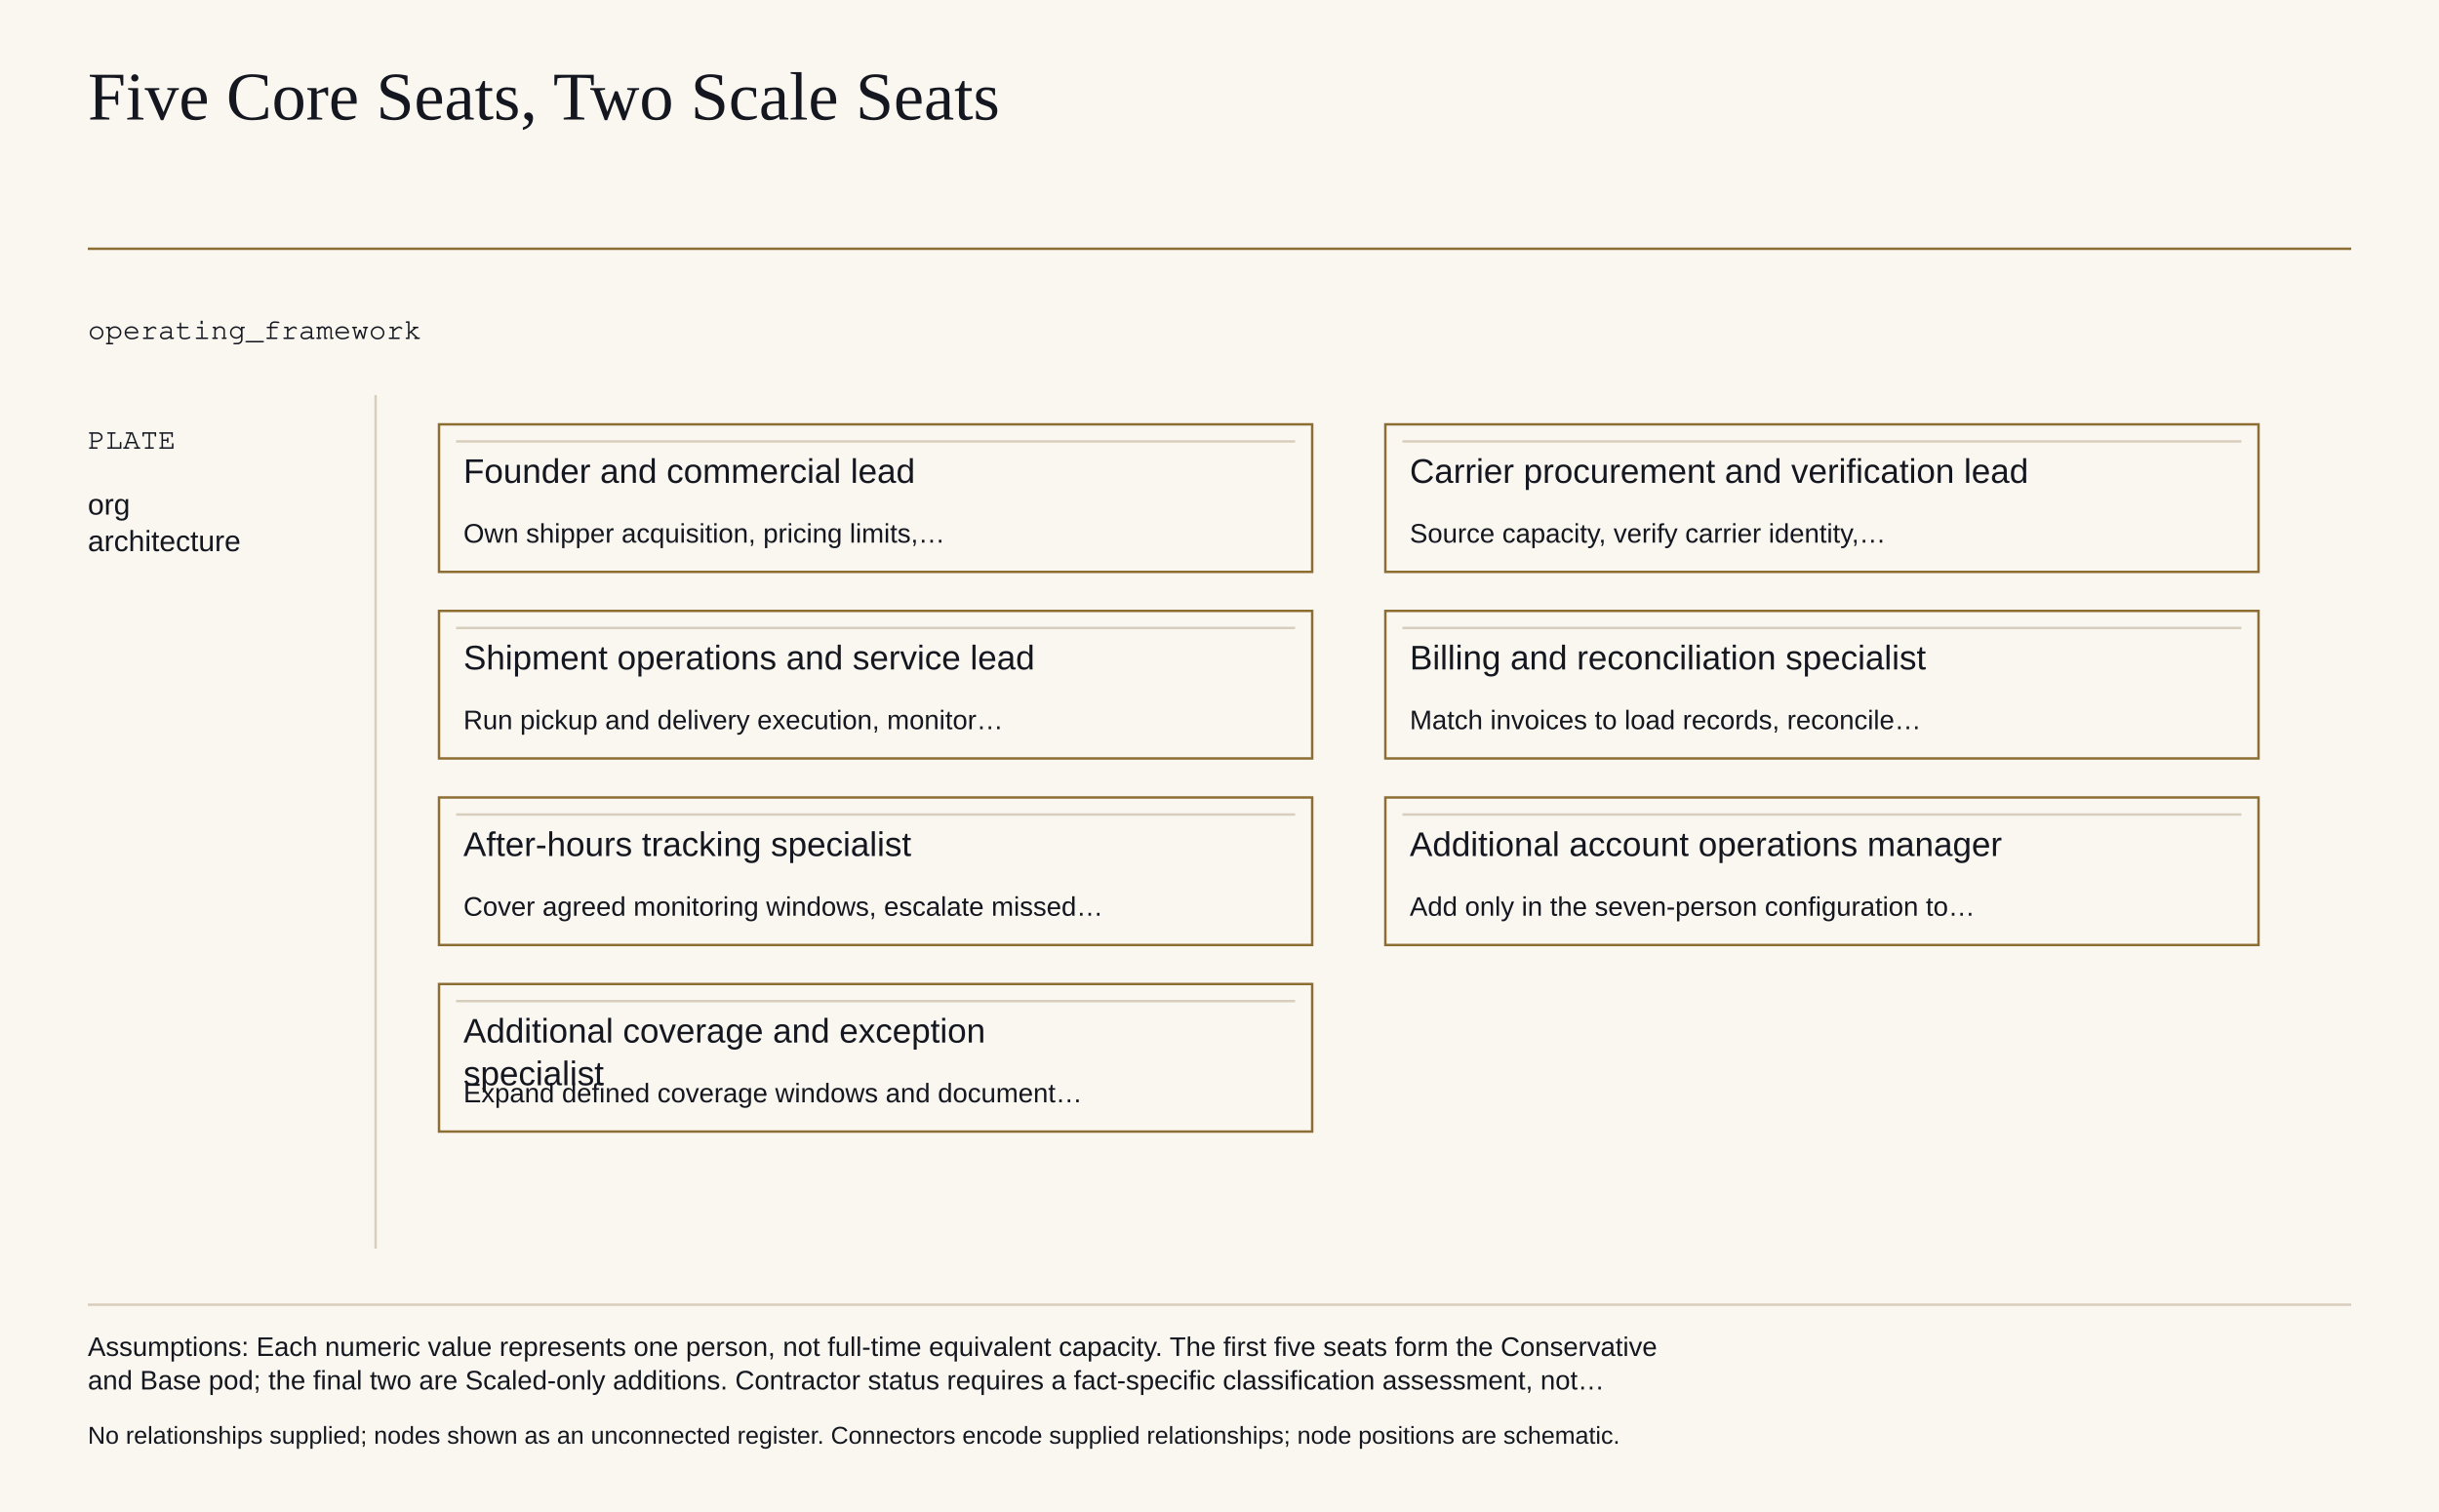
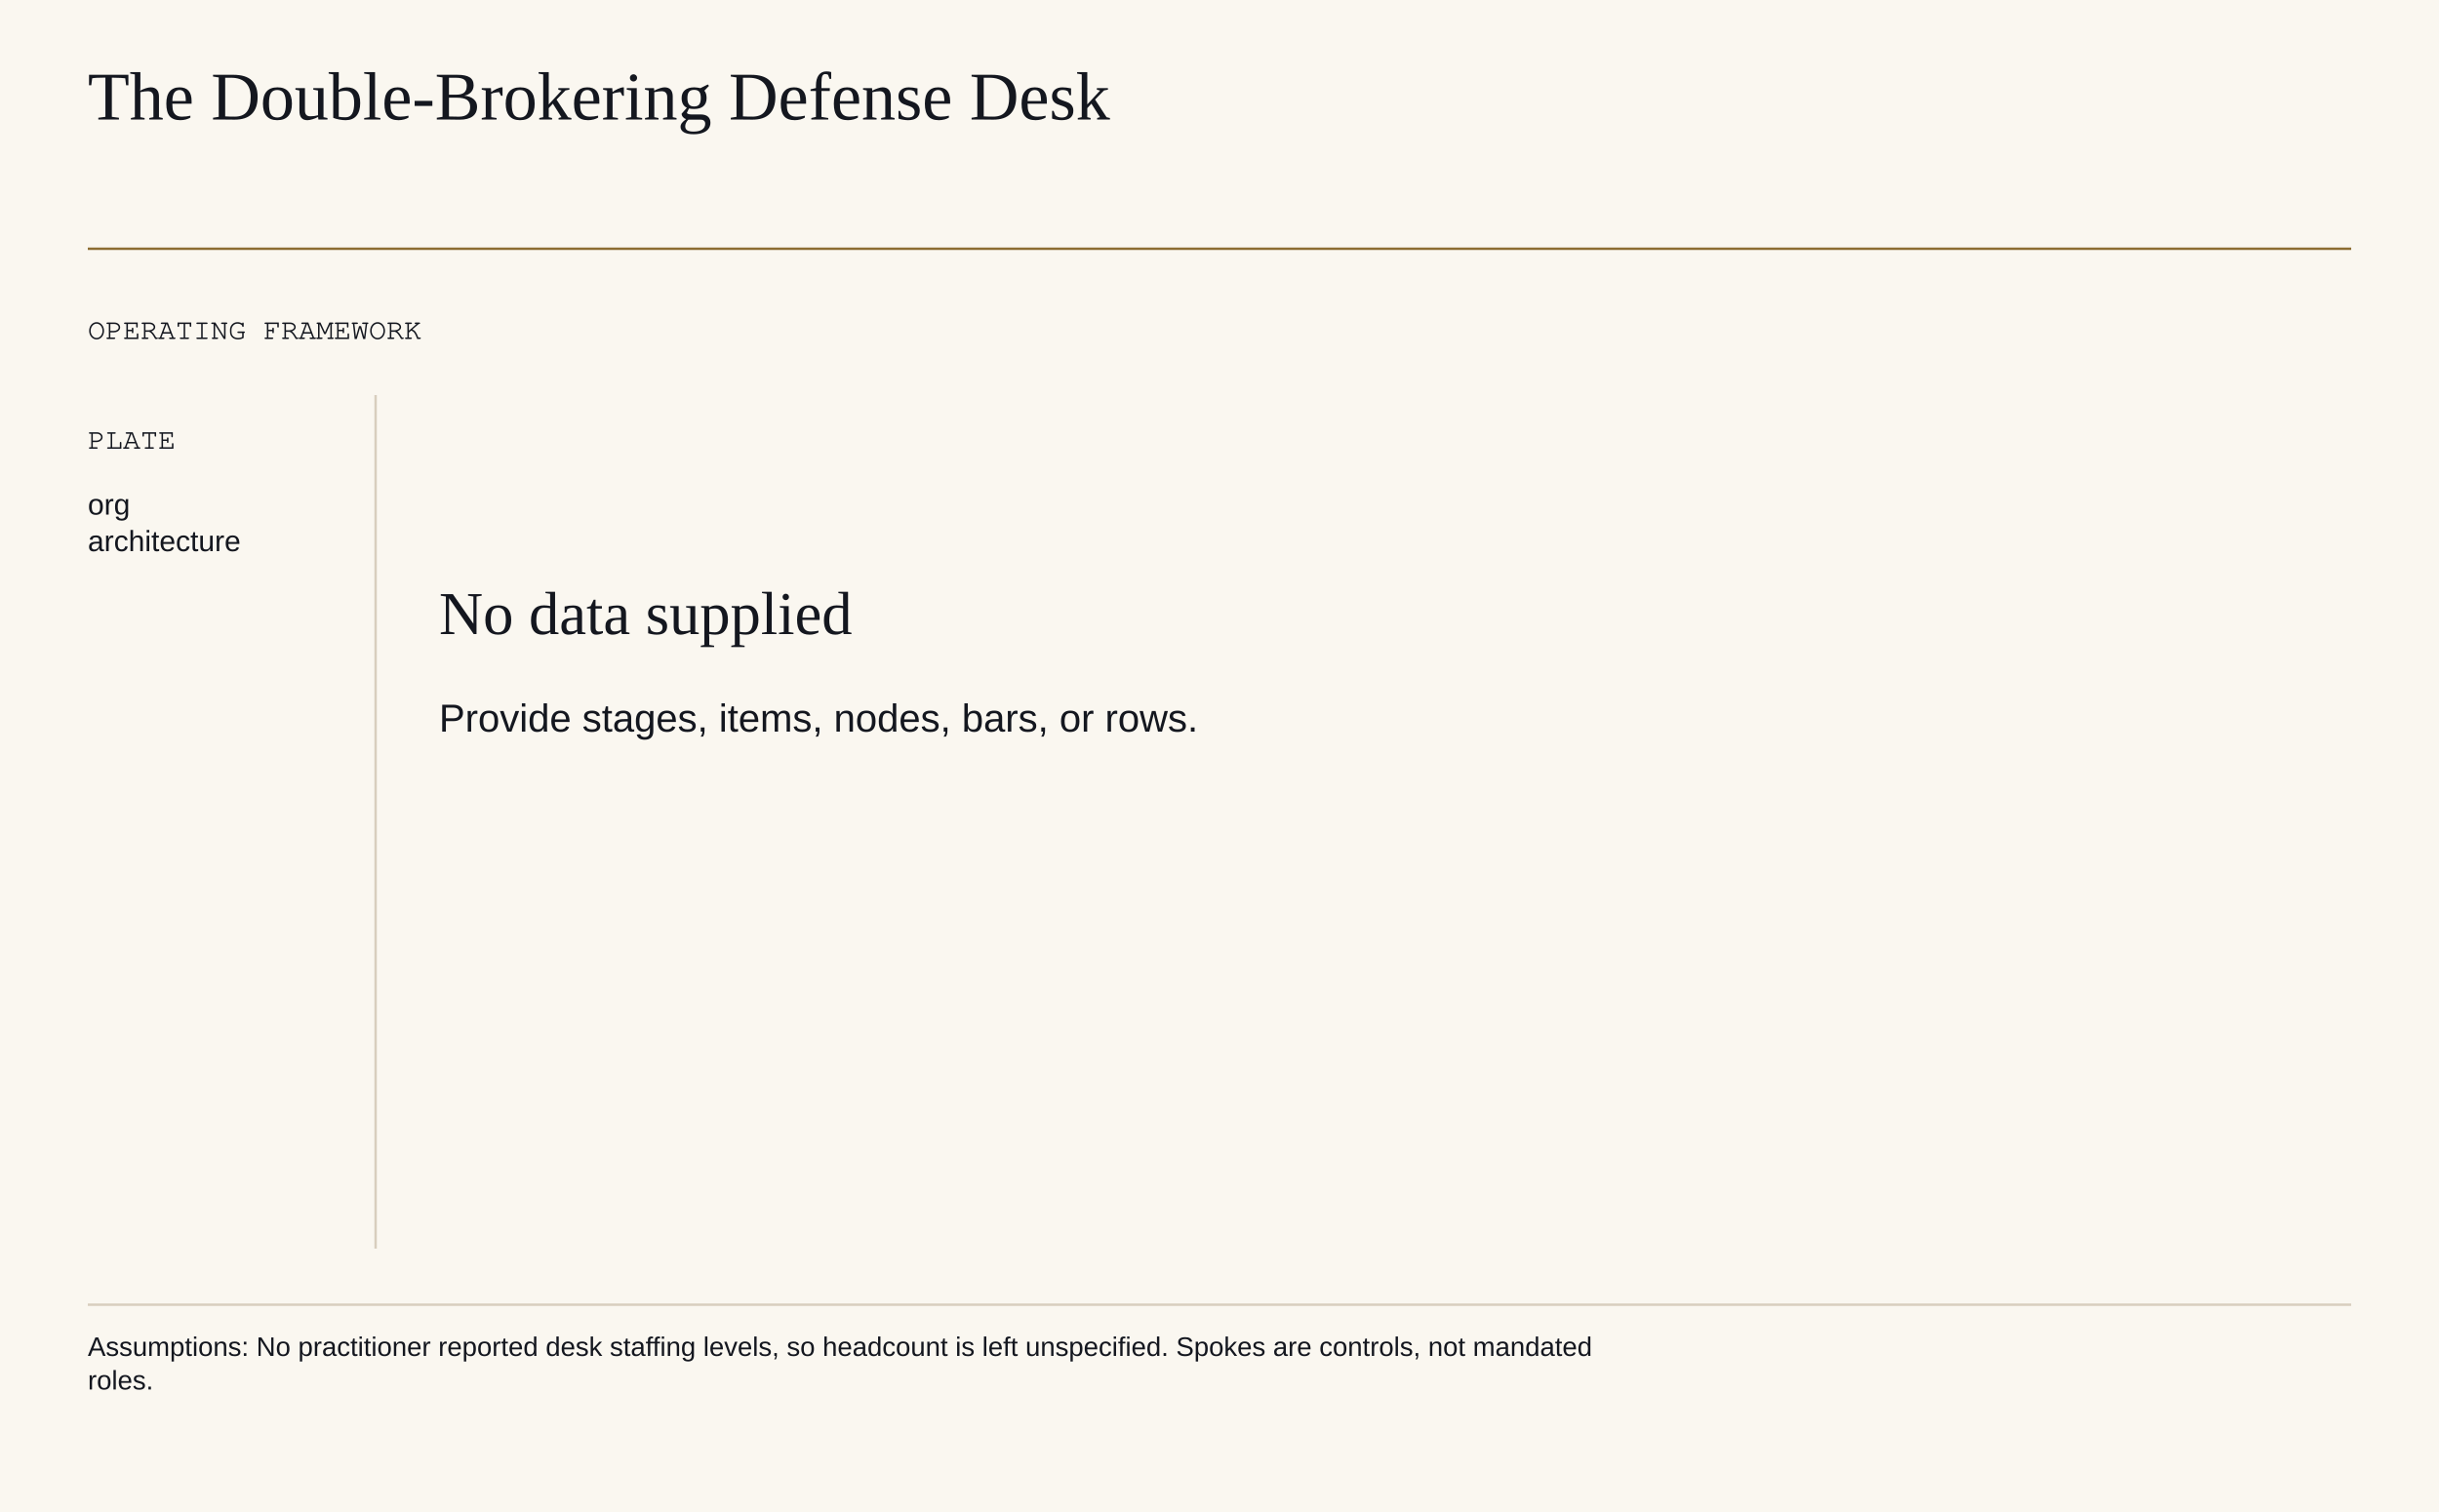
<svg xmlns="http://www.w3.org/2000/svg" viewBox="0 0 1000 620" role="img">
  <rect x="0" y="0" width="1000" height="620" fill="#FAF7F0" stroke="none" stroke-width="1" />
  <text x="36" y="49" font-family="Georgia, 'Times New Roman', serif" font-size="28" fill="#14171F" text-anchor="start" style="font-variant-numeric:tabular-nums">
-     <tspan x="36" dy="0">Five Core Seats, Two Scale Seats</tspan>
+     <tspan x="36" dy="0">The Double-Brokering Defense Desk</tspan>
  </text>
  <line x1="36" y1="102" x2="964" y2="102" stroke="#8C6D32" stroke-width="1" />
  <text x="36" y="139" font-family="Courier, monospace" font-size="12" fill="#14171F" text-anchor="start" style="font-variant-numeric:tabular-nums">
-     <tspan x="36" dy="0">operating_framework</tspan>
+     <tspan x="36" dy="0">OPERATING FRAMEWORK</tspan>
  </text>
  <line x1="154" y1="162" x2="154" y2="512" stroke="#D8CEBE" stroke-width="1" />
  <text x="36" y="184" font-family="Courier, monospace" font-size="12" fill="#14171F" text-anchor="start" style="font-variant-numeric:tabular-nums">
    <tspan x="36" dy="0">PLATE</tspan>
  </text>
  <text x="36" y="211" font-family="Arial, Helvetica, sans-serif" font-size="12" fill="#14171F" text-anchor="start" style="font-variant-numeric:tabular-nums">
    <tspan x="36" dy="0">org</tspan>
    <tspan x="36" dy="15.0">architecture</tspan>
  </text>
-   <rect x="180.0" y="174.0" width="358.0" height="60.5" fill="#FAF7F0" stroke="#8C6D32" stroke-width="1" />
-   <line x1="187.0" y1="181.0" x2="531.0" y2="181.0" stroke="#D8CEBE" stroke-width="1" />
-   <text x="190.0" y="198.0" font-family="Arial, Helvetica, sans-serif" font-size="14" fill="#14171F" text-anchor="start" style="font-variant-numeric:tabular-nums">
-     <tspan x="190.0" dy="0">Founder and commercial lead</tspan>
+   <text x="180" y="260" font-family="Georgia, 'Times New Roman', serif" font-size="25" fill="#14171F" text-anchor="start" style="font-variant-numeric:tabular-nums">
+     <tspan x="180" dy="0">No data supplied</tspan>
  </text>
-   <text x="190.0" y="222.5" font-family="Arial, Helvetica, sans-serif" font-size="11" fill="#14171F" text-anchor="start" style="font-variant-numeric:tabular-nums">
-     <tspan x="190.0" dy="0">Own shipper acquisition, pricing limits,…</tspan>
-   </text>
-   <rect x="568.0" y="174.0" width="358.0" height="60.5" fill="#FAF7F0" stroke="#8C6D32" stroke-width="1" />
-   <line x1="575.0" y1="181.0" x2="919.0" y2="181.0" stroke="#D8CEBE" stroke-width="1" />
-   <text x="578.0" y="198.0" font-family="Arial, Helvetica, sans-serif" font-size="14" fill="#14171F" text-anchor="start" style="font-variant-numeric:tabular-nums">
-     <tspan x="578.0" dy="0">Carrier procurement and verification lead</tspan>
-   </text>
-   <text x="578.0" y="222.5" font-family="Arial, Helvetica, sans-serif" font-size="11" fill="#14171F" text-anchor="start" style="font-variant-numeric:tabular-nums">
-     <tspan x="578.0" dy="0">Source capacity, verify carrier identity,…</tspan>
-   </text>
-   <rect x="180.0" y="250.5" width="358.0" height="60.5" fill="#FAF7F0" stroke="#8C6D32" stroke-width="1" />
-   <line x1="187.0" y1="257.5" x2="531.0" y2="257.5" stroke="#D8CEBE" stroke-width="1" />
-   <text x="190.0" y="274.5" font-family="Arial, Helvetica, sans-serif" font-size="14" fill="#14171F" text-anchor="start" style="font-variant-numeric:tabular-nums">
-     <tspan x="190.0" dy="0">Shipment operations and service lead</tspan>
-   </text>
-   <text x="190.0" y="299.0" font-family="Arial, Helvetica, sans-serif" font-size="11" fill="#14171F" text-anchor="start" style="font-variant-numeric:tabular-nums">
-     <tspan x="190.0" dy="0">Run pickup and delivery execution, monitor…</tspan>
-   </text>
-   <rect x="568.0" y="250.5" width="358.0" height="60.5" fill="#FAF7F0" stroke="#8C6D32" stroke-width="1" />
-   <line x1="575.0" y1="257.5" x2="919.0" y2="257.5" stroke="#D8CEBE" stroke-width="1" />
-   <text x="578.0" y="274.5" font-family="Arial, Helvetica, sans-serif" font-size="14" fill="#14171F" text-anchor="start" style="font-variant-numeric:tabular-nums">
-     <tspan x="578.0" dy="0">Billing and reconciliation specialist</tspan>
-   </text>
-   <text x="578.0" y="299.0" font-family="Arial, Helvetica, sans-serif" font-size="11" fill="#14171F" text-anchor="start" style="font-variant-numeric:tabular-nums">
-     <tspan x="578.0" dy="0">Match invoices to load records, reconcile…</tspan>
-   </text>
-   <rect x="180.0" y="327.0" width="358.0" height="60.5" fill="#FAF7F0" stroke="#8C6D32" stroke-width="1" />
-   <line x1="187.0" y1="334.0" x2="531.0" y2="334.0" stroke="#D8CEBE" stroke-width="1" />
-   <text x="190.0" y="351.0" font-family="Arial, Helvetica, sans-serif" font-size="14" fill="#14171F" text-anchor="start" style="font-variant-numeric:tabular-nums">
-     <tspan x="190.0" dy="0">After-hours tracking specialist</tspan>
-   </text>
-   <text x="190.0" y="375.5" font-family="Arial, Helvetica, sans-serif" font-size="11" fill="#14171F" text-anchor="start" style="font-variant-numeric:tabular-nums">
-     <tspan x="190.0" dy="0">Cover agreed monitoring windows, escalate missed…</tspan>
-   </text>
-   <rect x="568.0" y="327.0" width="358.0" height="60.5" fill="#FAF7F0" stroke="#8C6D32" stroke-width="1" />
-   <line x1="575.0" y1="334.0" x2="919.0" y2="334.0" stroke="#D8CEBE" stroke-width="1" />
-   <text x="578.0" y="351.0" font-family="Arial, Helvetica, sans-serif" font-size="14" fill="#14171F" text-anchor="start" style="font-variant-numeric:tabular-nums">
-     <tspan x="578.0" dy="0">Additional account operations manager</tspan>
-   </text>
-   <text x="578.0" y="375.5" font-family="Arial, Helvetica, sans-serif" font-size="11" fill="#14171F" text-anchor="start" style="font-variant-numeric:tabular-nums">
-     <tspan x="578.0" dy="0">Add only in the seven-person configuration to…</tspan>
-   </text>
-   <rect x="180.0" y="403.5" width="358.0" height="60.5" fill="#FAF7F0" stroke="#8C6D32" stroke-width="1" />
-   <line x1="187.0" y1="410.5" x2="531.0" y2="410.5" stroke="#D8CEBE" stroke-width="1" />
-   <text x="190.0" y="427.5" font-family="Arial, Helvetica, sans-serif" font-size="14" fill="#14171F" text-anchor="start" style="font-variant-numeric:tabular-nums">
-     <tspan x="190.0" dy="0">Additional coverage and exception</tspan>
-     <tspan x="190.0" dy="17.5">specialist</tspan>
-   </text>
-   <text x="190.0" y="452.0" font-family="Arial, Helvetica, sans-serif" font-size="11" fill="#14171F" text-anchor="start" style="font-variant-numeric:tabular-nums">
-     <tspan x="190.0" dy="0">Expand defined coverage windows and document…</tspan>
+   <text x="180" y="300" font-family="Arial, Helvetica, sans-serif" font-size="16" fill="#14171F" text-anchor="start" style="font-variant-numeric:tabular-nums">
+     <tspan x="180" dy="0">Provide stages, items, nodes, bars, or rows.</tspan>
  </text>
  <line x1="36" y1="535" x2="964" y2="535" stroke="#D8CEBE" stroke-width="1" />
  <text x="36" y="556" font-family="Arial, Helvetica, sans-serif" font-size="11" fill="#14171F" text-anchor="start" style="font-variant-numeric:tabular-nums">
-     <tspan x="36" dy="0">Assumptions: Each numeric value represents one person, not full-time equivalent capacity. The first five seats form the Conservative</tspan>
-     <tspan x="36" dy="13.75">and Base pod; the final two are Scaled-only additions. Contractor status requires a fact-specific classification assessment, not…</tspan>
+     <tspan x="36" dy="0">Assumptions: No practitioner reported desk staffing levels, so headcount is left unspecified. Spokes are controls, not mandated</tspan>
+     <tspan x="36" dy="13.75">roles.</tspan>
  </text>
  <text x="36" y="592" font-family="Arial, Helvetica, sans-serif" font-size="10" fill="#14171F" text-anchor="start" style="font-variant-numeric:tabular-nums">
-     <tspan x="36" dy="0">No relationships supplied; nodes shown as an unconnected register. Connectors encode supplied relationships; node positions are schematic.</tspan>
+     <tspan x="36" dy="0" />
  </text>
</svg>
